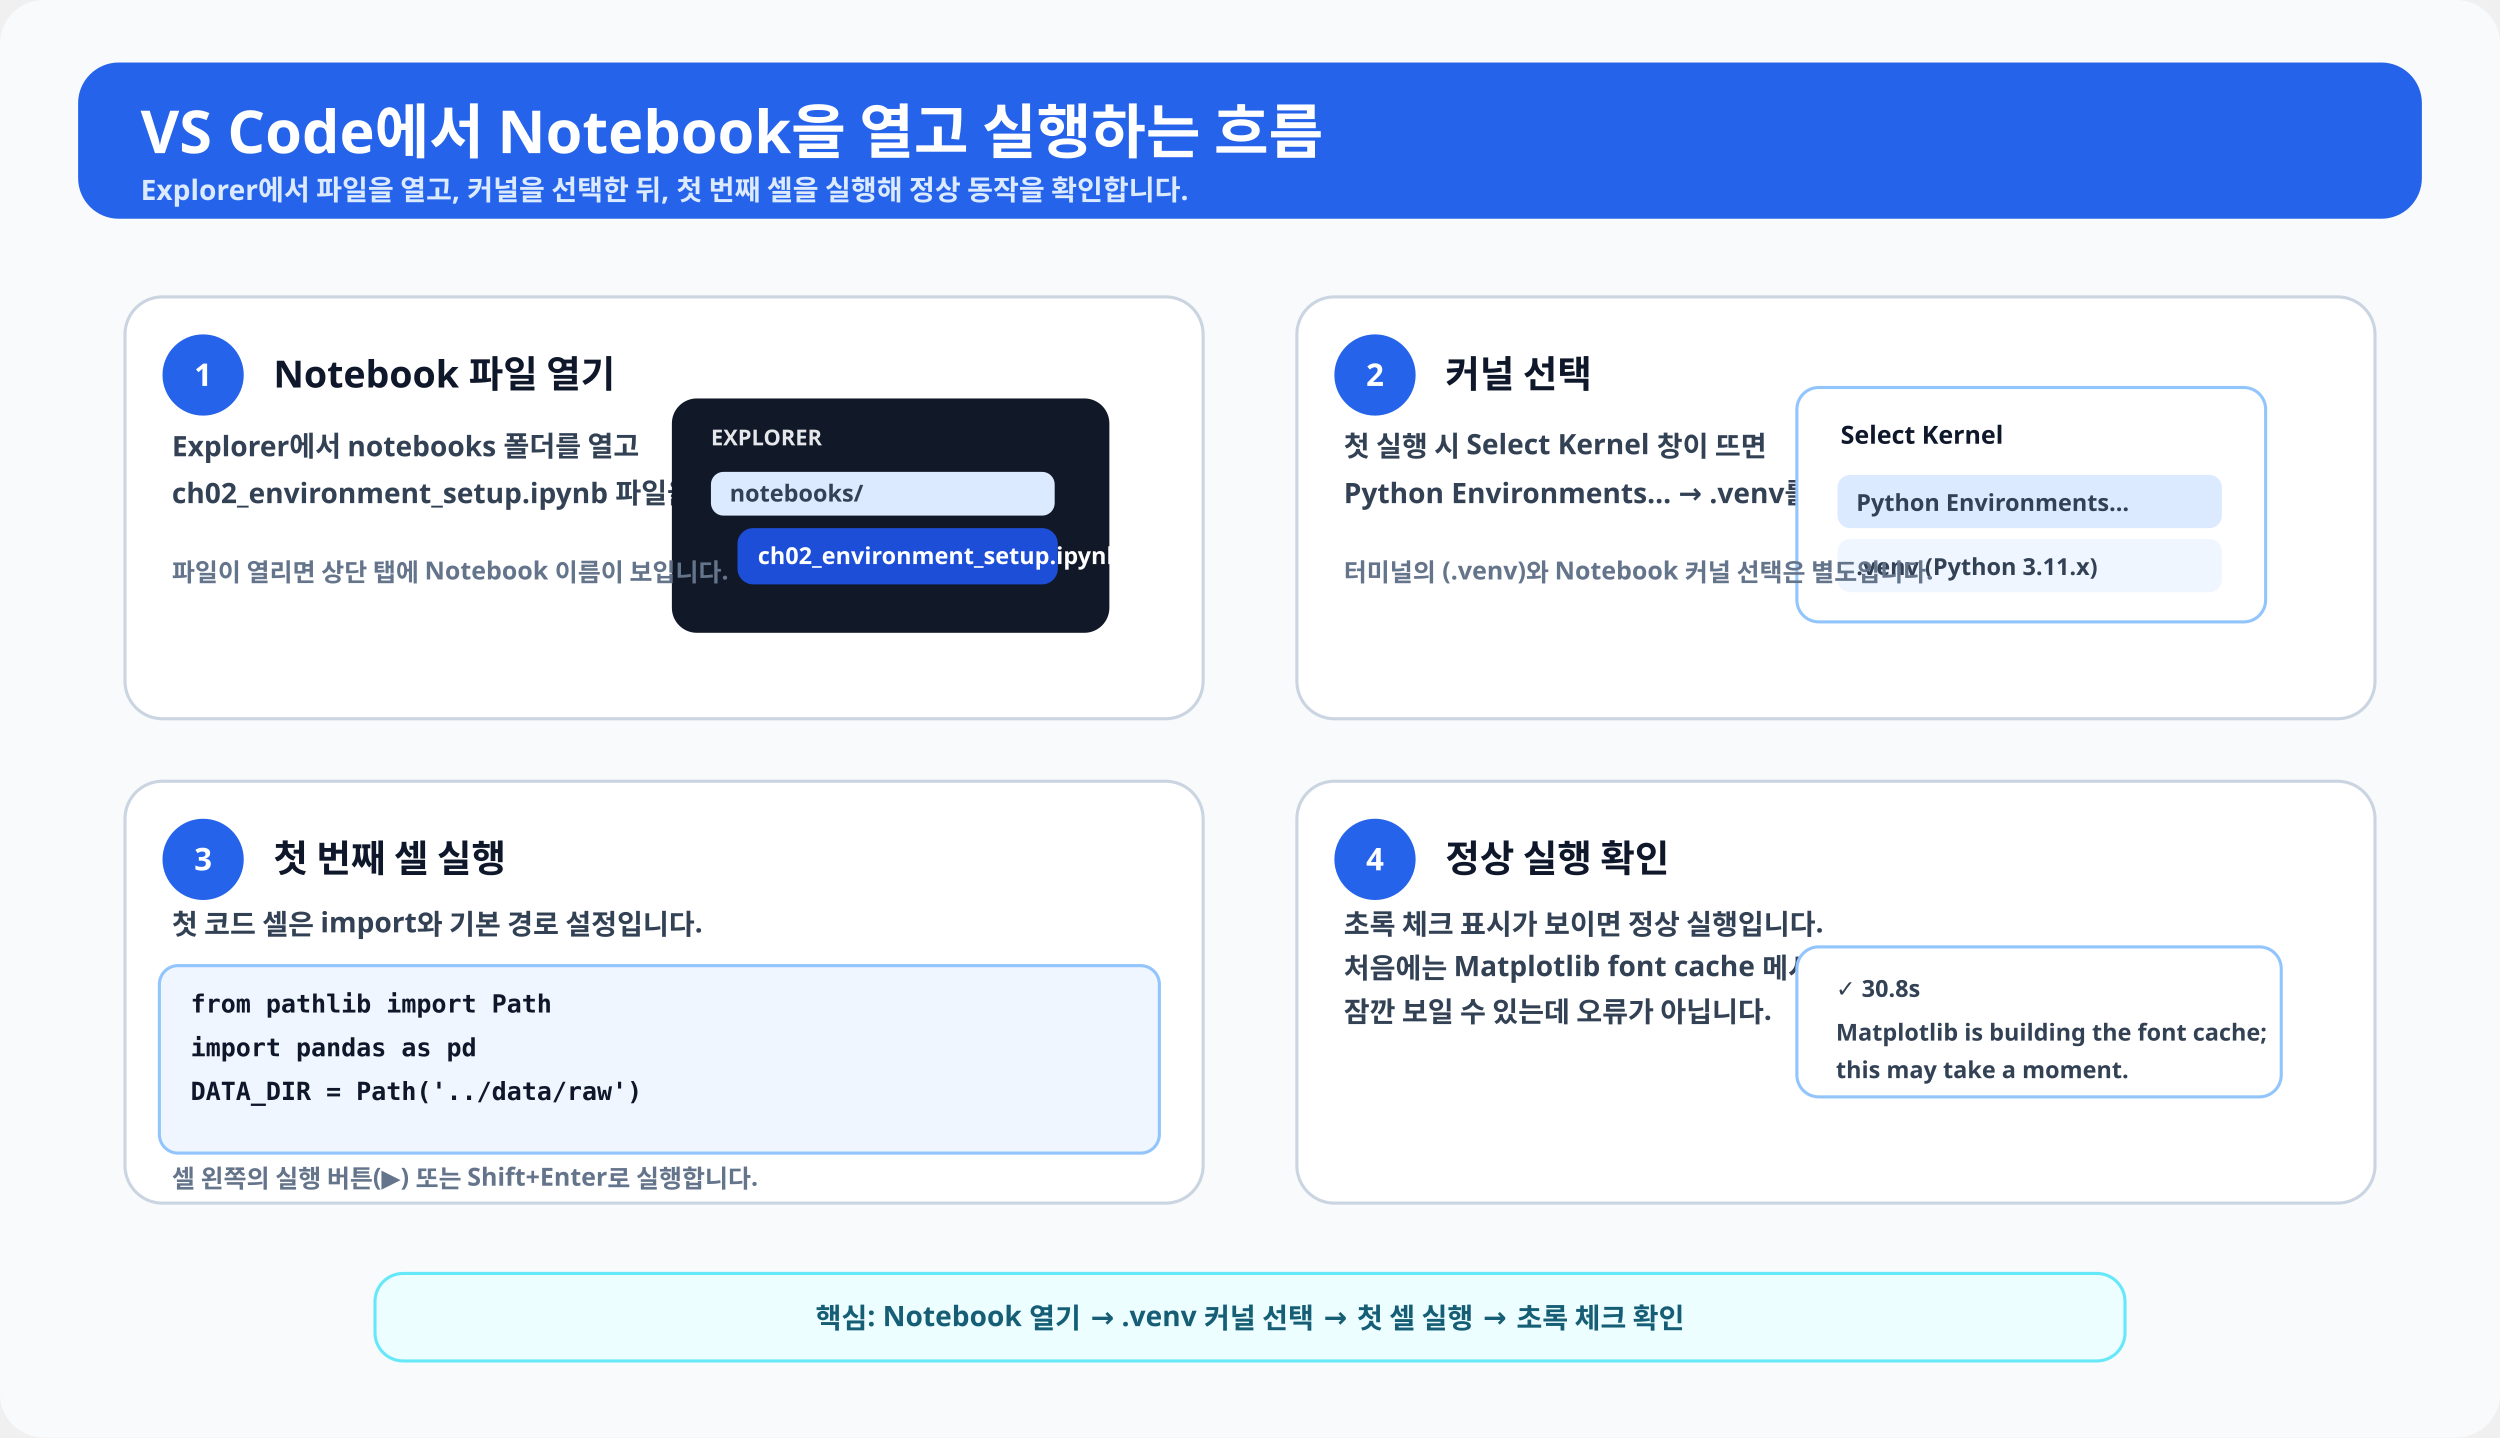
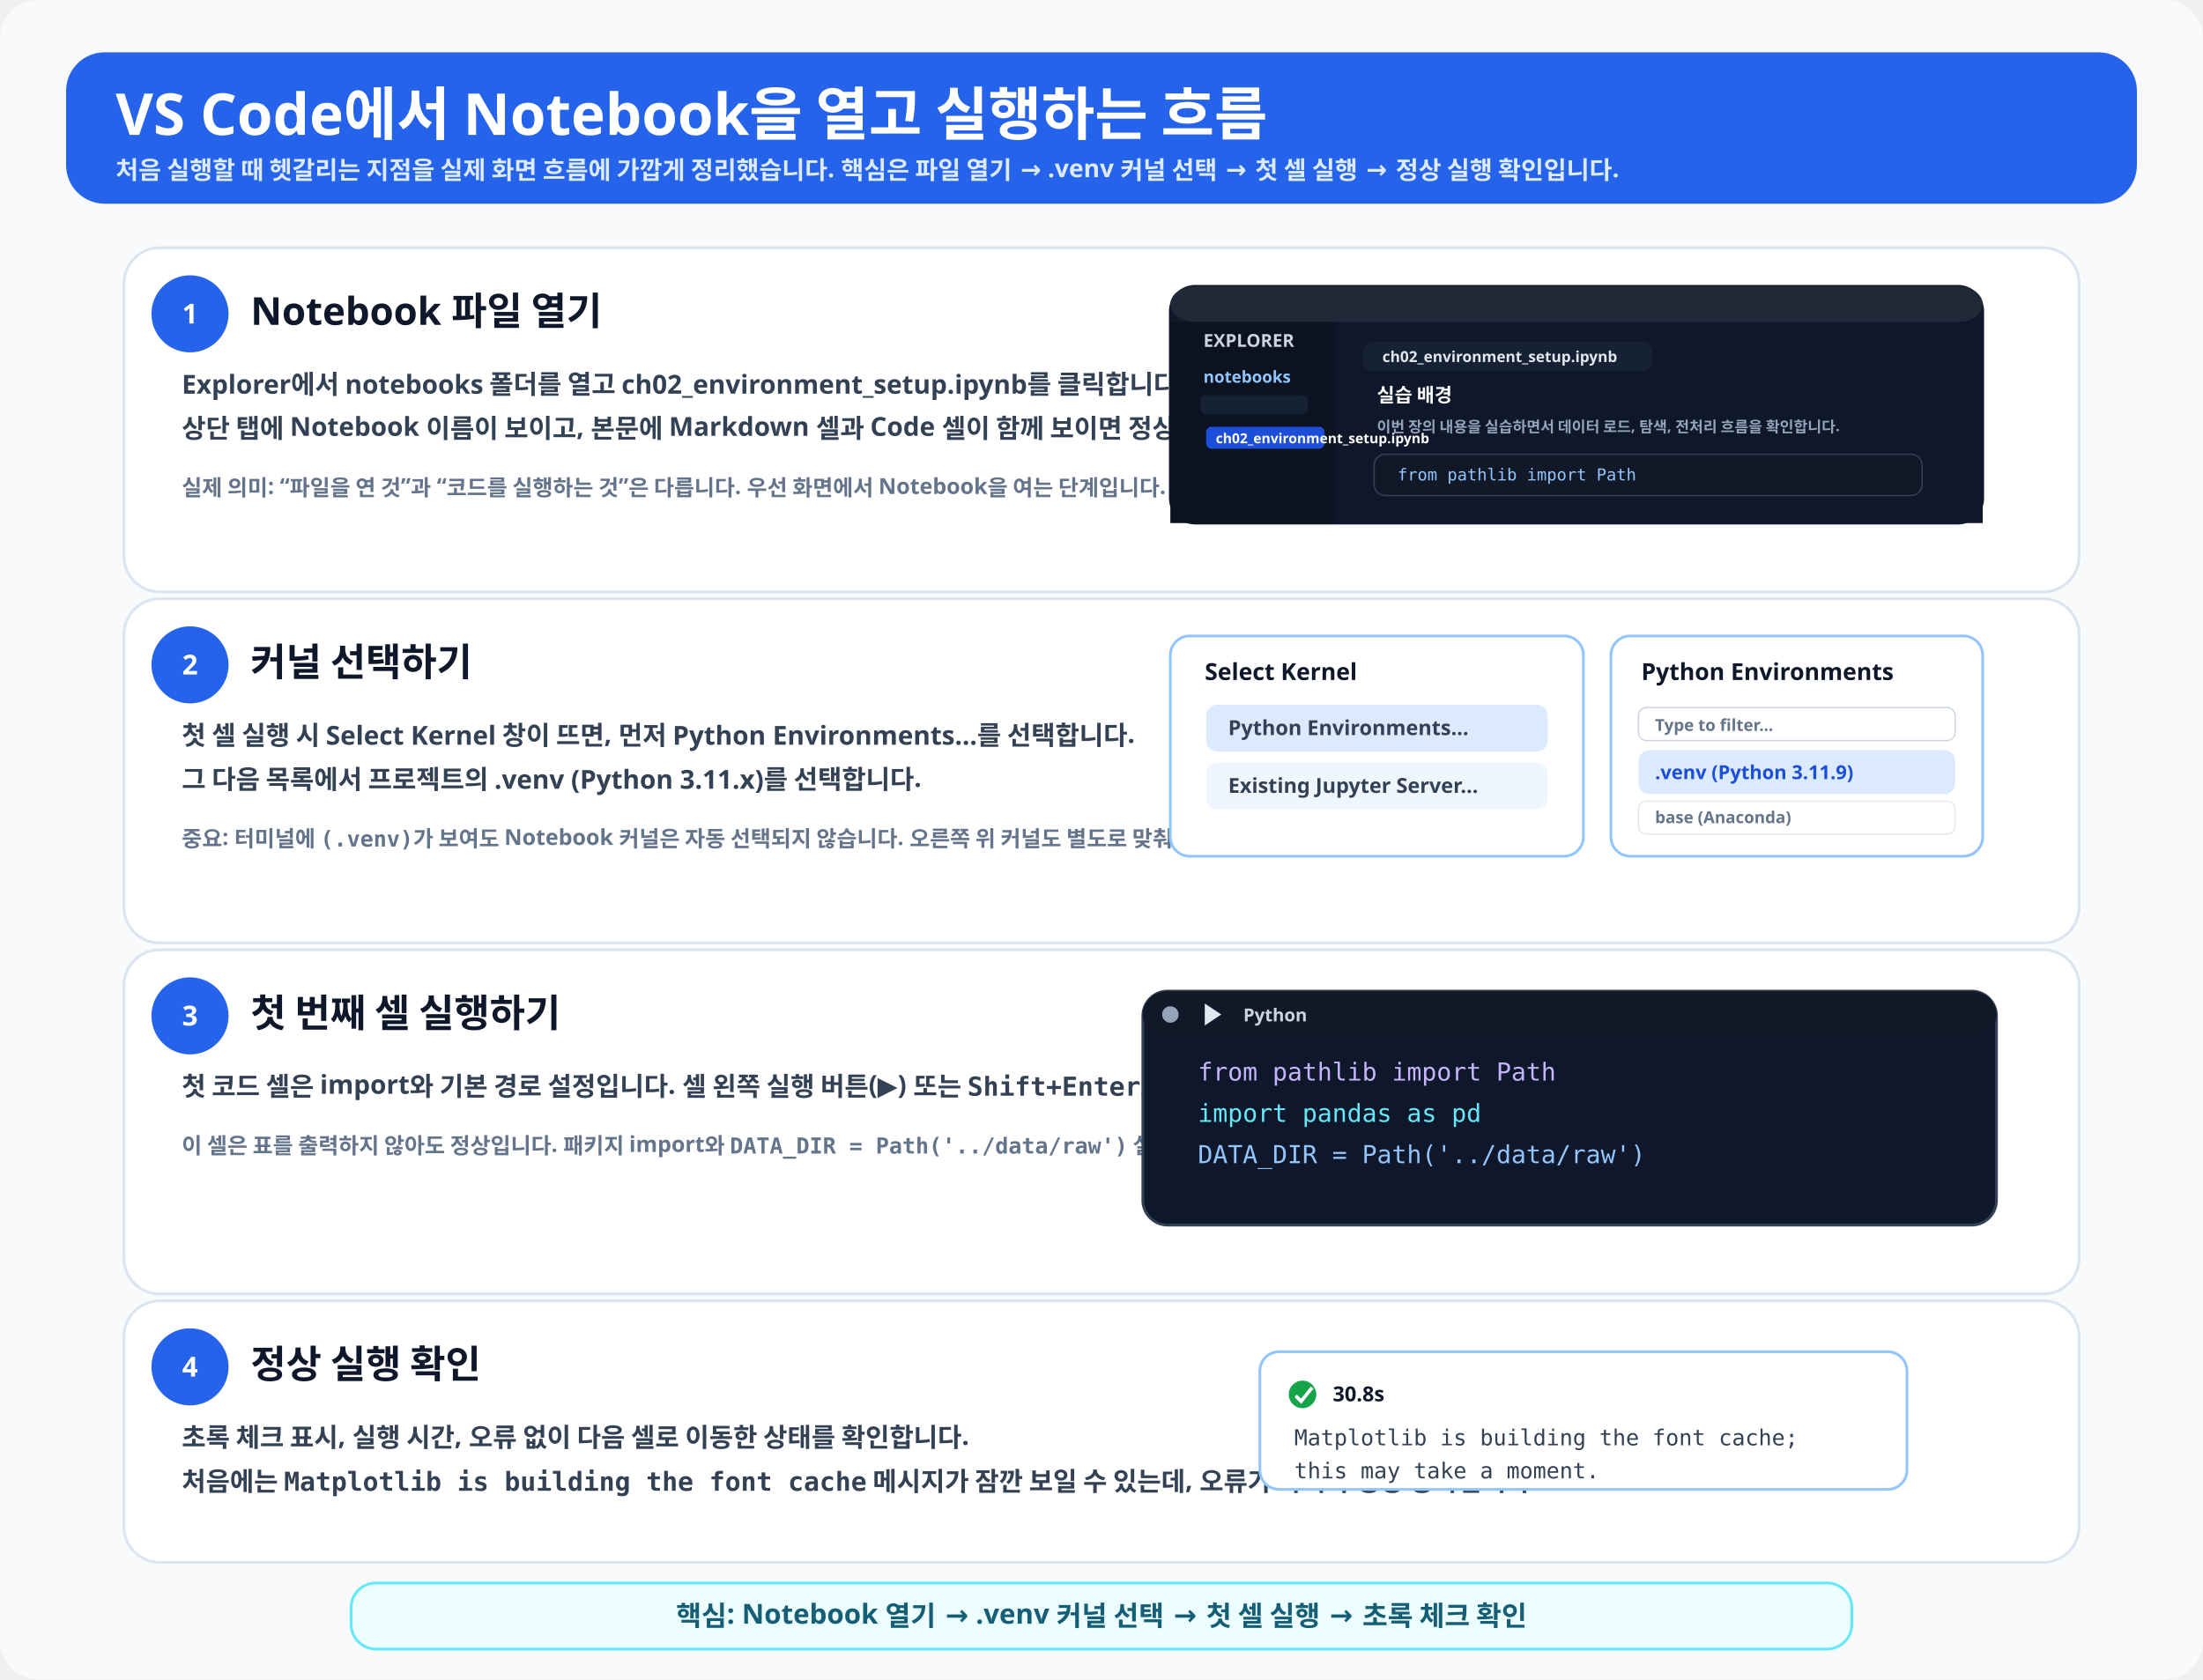
- <svg xmlns="http://www.w3.org/2000/svg" width="1600" height="920" viewBox="0 0 1600 920" role="img" aria-labelledby="title desc">
-   <rect width="1600" height="920" rx="28" fill="#f8fafc" />
-   <rect x="50" y="40" width="1500" height="100" rx="26" fill="#2563eb" />
-   <text x="90" y="98" font-family="Pretendard,Noto Sans KR,Malgun Gothic,sans-serif" font-size="38" font-weight="900" fill="#fff">VS Code에서 Notebook을 열고 실행하는 흐름</text>
-   <text x="90" y="128" font-family="Pretendard,Noto Sans KR,Malgun Gothic,sans-serif" font-size="18" font-weight="600" fill="#dbeafe">Explorer에서 파일을 열고, 커널을 선택한 뒤, 첫 번째 셀을 실행해 정상 동작을 확인합니다.</text>
-   <g font-family="Pretendard,Noto Sans KR,Malgun Gothic,sans-serif">
-     <rect x="80" y="190" width="690" height="270" rx="24" fill="#fff" stroke="#cbd5e1" stroke-width="2" />
-     <circle cx="130" cy="240" r="26" fill="#2563eb" />
-     <text x="130" y="247" text-anchor="middle" font-size="20" font-weight="900" fill="#fff">1</text>
-     <text x="175" y="248" font-size="24" font-weight="900" fill="#0f172a">Notebook 파일 열기</text>
-     <text x="110" y="292" font-size="18" font-weight="600" fill="#334155">Explorer에서 notebooks 폴더를 열고</text>
-     <text x="110" y="322" font-size="18" font-weight="600" fill="#334155">ch02_environment_setup.ipynb 파일을 클릭합니다.</text>
-     <rect x="430" y="255" width="280" height="150" rx="16" fill="#111827" />
-     <text x="455" y="285" font-size="14" font-weight="700" fill="#e5e7eb">EXPLORER</text>
-     <rect x="455" y="302" width="220" height="28" rx="8" fill="#dbeafe" />
-     <text x="467" y="321" font-size="15" font-weight="600" fill="#334155">notebooks/</text>
-     <rect x="472" y="338" width="205" height="36" rx="10" fill="#1d4ed8" />
-     <text x="485" y="361" font-size="15" font-weight="600" fill="#fff">ch02_environment_setup.ipynb</text>
-     <text x="110" y="372" font-size="16" font-weight="600" fill="#64748b">파일이 열리면 상단 탭에 Notebook 이름이 보입니다.</text>
-     <rect x="830" y="190" width="690" height="270" rx="24" fill="#fff" stroke="#cbd5e1" stroke-width="2" />
-     <circle cx="880" cy="240" r="26" fill="#2563eb" />
-     <text x="880" y="247" text-anchor="middle" font-size="20" font-weight="900" fill="#fff">2</text>
-     <text x="925" y="248" font-size="24" font-weight="900" fill="#0f172a">커널 선택</text>
-     <text x="860" y="292" font-size="18" font-weight="600" fill="#334155">첫 실행 시 Select Kernel 창이 뜨면</text>
-     <text x="860" y="322" font-size="18" font-weight="600" fill="#334155">Python Environments... → .venv를 선택합니다.</text>
-     <rect x="1150" y="248" width="300" height="150" rx="14" fill="#fff" stroke="#93c5fd" stroke-width="2" />
-     <text x="1178" y="284" font-size="16" font-weight="700" fill="#0f172a">Select Kernel</text>
-     <rect x="1176" y="304" width="246" height="34" rx="8" fill="#dbeafe" />
-     <text x="1188" y="327" font-size="15" font-weight="600" fill="#334155">Python Environments...</text>
-     <rect x="1176" y="345" width="246" height="34" rx="8" fill="#eff6ff" />
-     <text x="1188" y="368" font-size="15" font-weight="600" fill="#334155">.venv (Python 3.11.x)</text>
-     <text x="860" y="372" font-size="16" font-weight="600" fill="#64748b">터미널의 (.venv)와 Notebook 커널 선택은 별도입니다.</text>
-     <rect x="80" y="500" width="690" height="270" rx="24" fill="#fff" stroke="#cbd5e1" stroke-width="2" />
-     <circle cx="130" cy="550" r="26" fill="#2563eb" />
-     <text x="130" y="557" text-anchor="middle" font-size="20" font-weight="900" fill="#fff">3</text>
-     <text x="175" y="558" font-size="24" font-weight="900" fill="#0f172a">첫 번째 셀 실행</text>
-     <text x="110" y="598" font-size="18" font-weight="600" fill="#334155">첫 코드 셀은 import와 기본 경로 설정입니다.</text>
-     <rect x="102" y="618" width="640" height="120" rx="12" fill="#eff6ff" stroke="#93c5fd" stroke-width="2" />
-     <text x="122" y="648" font-family="Consolas,D2Coding,monospace" font-size="16" font-weight="700" fill="#0f172a">from pathlib import Path</text>
-     <text x="122" y="676" font-family="Consolas,D2Coding,monospace" font-size="16" font-weight="700" fill="#0f172a">import pandas as pd</text>
-     <text x="122" y="704" font-family="Consolas,D2Coding,monospace" font-size="16" font-weight="700" fill="#0f172a">DATA_DIR = Path('../data/raw')</text>
-     <text x="110" y="760" font-size="16" font-weight="600" fill="#64748b">셀 왼쪽의 실행 버튼(▶) 또는 Shift+Enter로 실행합니다.</text>
-     <rect x="830" y="500" width="690" height="270" rx="24" fill="#fff" stroke="#cbd5e1" stroke-width="2" />
-     <circle cx="880" cy="550" r="26" fill="#2563eb" />
-     <text x="880" y="557" text-anchor="middle" font-size="20" font-weight="900" fill="#fff">4</text>
-     <text x="925" y="558" font-size="24" font-weight="900" fill="#0f172a">정상 실행 확인</text>
-     <text x="860" y="598" font-size="18" font-weight="600" fill="#334155">초록 체크 표시가 보이면 정상 실행입니다.</text>
-     <text x="860" y="626" font-size="18" font-weight="600" fill="#334155">처음에는 Matplotlib font cache 메시지가</text>
-     <text x="860" y="654" font-size="18" font-weight="600" fill="#334155">잠깐 보일 수 있는데 오류가 아닙니다.</text>
-     <rect x="1150" y="606" width="310" height="96" rx="14" fill="#fff" stroke="#93c5fd" stroke-width="2" />
-     <text x="1175" y="638" font-size="15" font-weight="600" fill="#334155">✓ 30.8s</text>
-     <text x="1175" y="666" font-size="15" font-weight="600" fill="#334155">Matplotlib is building the font cache;</text>
-     <text x="1175" y="690" font-size="15" font-weight="600" fill="#334155">this may take a moment.</text>
-     <rect x="240" y="815" width="1120" height="56" rx="18" fill="#ecfeff" stroke="#67e8f9" stroke-width="2" />
-     <text x="800" y="850" text-anchor="middle" font-size="18" font-weight="800" fill="#155e75">핵심: Notebook 열기 → .venv 커널 선택 → 첫 셀 실행 → 초록 체크 확인</text>
-   </g>
+ <svg xmlns="http://www.w3.org/2000/svg" width="1600" height="1220" viewBox="0 0 1600 1220" role="img" aria-labelledby="title desc">
+   <defs>
+     <style>
+       text { font-family: 'Pretendard','Noto Sans KR','Malgun Gothic',sans-serif; }
+       .bg { fill:#f8fafc; }
+       .header { fill:#2563eb; }
+       .title { font-size:42px; font-weight:900; fill:#ffffff; }
+       .subtitle { font-size:18px; font-weight:600; fill:#dbeafe; }
+       .card { fill:#ffffff; stroke:#dbe4f0; stroke-width:2; rx:26; }
+       .stepNo { fill:#2563eb; }
+       .stepNoText { font-size:20px; font-weight:900; fill:#ffffff; }
+       .stepTitle { font-size:28px; font-weight:900; fill:#0f172a; }
+       .body { font-size:19px; font-weight:600; fill:#334155; }
+       .sub { font-size:16px; font-weight:600; fill:#64748b; }
+       .label { font-size:16px; font-weight:800; fill:#0f172a; }
+       .mono { font-family:'Consolas','D2Coding',monospace; }
+       .arrow { stroke:#60a5fa; stroke-width:6; fill:none; marker-end:url(#arrowhead); }
+       .vscode { fill:#111827; stroke:#0f172a; stroke-width:2; rx:18; }
+       .vscodeTop { fill:#1f2937; }
+       .vscodeSide { fill:#0b1220; }
+       .vscodeMain { fill:#0f172a; }
+       .panelLight { fill:#ffffff; stroke:#93c5fd; stroke-width:2; rx:14; }
+       .soft { fill:#eff6ff; }
+       .soft2 { fill:#dbeafe; }
+       .ok { fill:#16a34a; }
+       .note { fill:#ecfeff; stroke:#67e8f9; stroke-width:2; rx:18; }
+       .noteText { font-size:20px; font-weight:800; fill:#155e75; }
+       .muted { fill:#94a3b8; }
+     </style>
+     <marker id="arrowhead" viewBox="0 0 10 10" refX="9" refY="5" markerWidth="8" markerHeight="8" orient="auto-start-reverse">
+       <path d="M 0 0 L 10 5 L 0 10 z" fill="#60a5fa" />
+     </marker>
+   </defs>
+   <rect class="bg" width="1600" height="1220" rx="28" />
+   <rect class="header" x="48" y="38" width="1504" height="110" rx="28" />
+   <text x="84" y="98" class="title">VS Code에서 Notebook을 열고 실행하는 흐름</text>
+   <text x="84" y="130" class="subtitle">처음 실행할 때 헷갈리는 지점을 실제 화면 흐름에 가깝게 정리했습니다. 핵심은 파일 열기 → .venv 커널 선택 → 첫 셀 실행 → 정상 실행 확인입니다.</text>
+   <path d="M 800 200 L 800 250" class="arrow" />
+   <path d="M 800 455 L 800 505" class="arrow" />
+   <path d="M 800 710 L 800 760" class="arrow" />
+   <rect class="card" x="90" y="180" width="1420" height="250" />
+   <circle class="stepNo" cx="138" cy="228" r="28" />
+   <text x="138" y="235" text-anchor="middle" class="stepNoText">1</text>
+   <text x="182" y="236" class="stepTitle">Notebook 파일 열기</text>
+   <text x="132" y="286" class="body">Explorer에서 <tspan font-weight="900">notebooks</tspan> 폴더를 열고 <tspan font-weight="900">ch02_environment_setup.ipynb</tspan>를 클릭합니다.</text>
+   <text x="132" y="318" class="body">상단 탭에 Notebook 이름이 보이고, 본문에 Markdown 셀과 Code 셀이 함께 보이면 정상입니다.</text>
+   <text x="132" y="360" class="sub">실제 의미: “파일을 연 것”과 “코드를 실행하는 것”은 다릅니다. 우선 화면에서 Notebook을 여는 단계입니다.</text>
+   <rect class="vscode" x="850" y="208" width="590" height="172" />
+   <rect class="vscodeTop" x="850" y="208" width="590" height="26" rx="18" />
+   <rect class="vscodeSide" x="850" y="234" width="120" height="146" />
+   <rect class="vscodeMain" x="970" y="234" width="470" height="146" />
+   <text x="874" y="252" font-size="13" font-weight="700" fill="#cbd5e1">EXPLORER</text>
+   <text x="874" y="278" font-size="12" font-weight="700" fill="#93c5fd">notebooks</text>
+   <rect x="872" y="287" width="78" height="14" rx="4" fill="#162133" />
+   <rect x="876" y="310" width="86" height="16" rx="4" fill="#1d4ed8" />
+   <text x="883" y="322" font-size="10" font-weight="700" fill="#ffffff">ch02_environment_setup.ipynb</text>
+   <rect x="990" y="248" width="210" height="22" rx="8" fill="#162133" />
+   <text x="1004" y="263" font-size="11" font-weight="700" fill="#e2e8f0">ch02_environment_setup.ipynb</text>
+   <text x="1000" y="292" font-size="14" font-weight="800" fill="#f8fafc">실습 배경</text>
+   <text x="1000" y="314" font-size="11" font-weight="600" fill="#94a3b8">이번 장의 내용을 실습하면서 데이터 로드, 탐색, 전처리 흐름을 확인합니다.</text>
+   <rect x="998" y="330" width="398" height="30" rx="8" fill="#111827" stroke="#334155" />
+   <text x="1015" y="349" font-size="12" class="mono" fill="#93c5fd">from pathlib import Path</text>
+   <rect class="card" x="90" y="435" width="1420" height="250" />
+   <circle class="stepNo" cx="138" cy="483" r="28" />
+   <text x="138" y="490" text-anchor="middle" class="stepNoText">2</text>
+   <text x="182" y="491" class="stepTitle">커널 선택하기</text>
+   <text x="132" y="541" class="body">첫 셀 실행 시 <tspan font-weight="900">Select Kernel</tspan> 창이 뜨면, 먼저 <tspan font-weight="900">Python Environments...</tspan>를 선택합니다.</text>
+   <text x="132" y="573" class="body">그 다음 목록에서 프로젝트의 <tspan font-weight="900">.venv (Python 3.11.x)</tspan>를 선택합니다.</text>
+   <text x="132" y="615" class="sub">중요: 터미널에 <tspan class="mono">(.venv)</tspan>가 보여도 Notebook 커널은 자동 선택되지 않습니다. 오른쪽 위 커널도 별도로 맞춰야 합니다.</text>
+   <rect class="panelLight" x="850" y="462" width="300" height="160" />
+   <text x="875" y="494" font-size="17" font-weight="800" fill="#0f172a">Select Kernel</text>
+   <rect x="876" y="512" width="248" height="34" rx="8" fill="#dbeafe" />
+   <text x="892" y="534" font-size="15" font-weight="700" fill="#334155">Python Environments...</text>
+   <rect x="876" y="554" width="248" height="34" rx="8" fill="#eff6ff" />
+   <text x="892" y="576" font-size="15" font-weight="700" fill="#334155">Existing Jupyter Server...</text>
+   <rect class="panelLight" x="1170" y="462" width="270" height="160" />
+   <text x="1192" y="494" font-size="17" font-weight="800" fill="#0f172a">Python Environments</text>
+   <rect x="1190" y="514" width="230" height="24" rx="6" fill="#ffffff" stroke="#cbd5e1" />
+   <text x="1202" y="531" font-size="12" font-weight="700" fill="#64748b">Type to filter...</text>
+   <rect x="1190" y="545" width="230" height="32" rx="8" fill="#dbeafe" />
+   <text x="1202" y="566" font-size="14" font-weight="800" fill="#1d4ed8">.venv (Python 3.11.9)</text>
+   <rect x="1190" y="582" width="230" height="24" rx="6" fill="#ffffff" stroke="#e2e8f0" />
+   <text x="1202" y="598" font-size="12" font-weight="700" fill="#64748b">base (Anaconda)</text>
+   <rect class="card" x="90" y="690" width="1420" height="250" />
+   <circle class="stepNo" cx="138" cy="738" r="28" />
+   <text x="138" y="745" text-anchor="middle" class="stepNoText">3</text>
+   <text x="182" y="746" class="stepTitle">첫 번째 셀 실행하기</text>
+   <text x="132" y="796" class="body">첫 코드 셀은 import와 기본 경로 설정입니다. 셀 왼쪽 실행 버튼(▶) 또는 <tspan class="mono">Shift+Enter</tspan>로 실행합니다.</text>
+   <text x="132" y="838" class="sub">이 셀은 표를 출력하지 않아도 정상입니다. 패키지 import와 <tspan class="mono">DATA_DIR = Path('../data/raw')</tspan> 설정이 핵심입니다.</text>
+   <rect x="830" y="720" width="620" height="170" rx="18" fill="#0f172a" stroke="#334155" stroke-width="2" />
+   <rect x="830" y="720" width="620" height="34" rx="18" fill="#111827" />
+   <circle cx="850" cy="737" r="6" fill="#94a3b8" />
+   <polygon points="875,729 887,737 875,745" fill="#e2e8f0" />
+   <text x="903" y="742" font-size="13" font-weight="700" fill="#cbd5e1">Python</text>
+   <text x="870" y="785" font-size="18" class="mono" fill="#c4b5fd">from pathlib import Path</text>
+   <text x="870" y="815" font-size="18" class="mono" fill="#67e8f9">import pandas as pd</text>
+   <text x="870" y="845" font-size="18" class="mono" fill="#93c5fd">DATA_DIR = Path('../data/raw')</text>
+   <rect class="card" x="90" y="945" width="1420" height="190" />
+   <circle class="stepNo" cx="138" cy="993" r="28" />
+   <text x="138" y="1000" text-anchor="middle" class="stepNoText">4</text>
+   <text x="182" y="1001" class="stepTitle">정상 실행 확인</text>
+   <text x="132" y="1051" class="body">초록 체크 표시, 실행 시간, 오류 없이 다음 셀로 이동한 상태를 확인합니다.</text>
+   <text x="132" y="1083" class="body">처음에는 <tspan class="mono">Matplotlib is building the font cache</tspan> 메시지가 잠깐 보일 수 있는데, 오류가 아니라 정상 동작입니다.</text>
+   <rect class="panelLight" x="915" y="982" width="470" height="100" />
+   <circle class="ok" cx="946" cy="1013" r="10" />
+   <path d="M 941 1014 L 945 1018 L 953 1008" fill="none" stroke="#ffffff" stroke-width="2.5" />
+   <text x="968" y="1018" font-size="15" font-weight="800" fill="#0f172a">30.8s</text>
+   <text x="940" y="1050" font-size="16" class="mono" fill="#334155">Matplotlib is building the font cache;</text>
+   <text x="940" y="1074" font-size="16" class="mono" fill="#334155">this may take a moment.</text>
+   <rect class="note" x="255" y="1150" width="1090" height="48" />
+   <text x="800" y="1181" text-anchor="middle" class="noteText">핵심: Notebook 열기 → .venv 커널 선택 → 첫 셀 실행 → 초록 체크 확인</text>
</svg>
